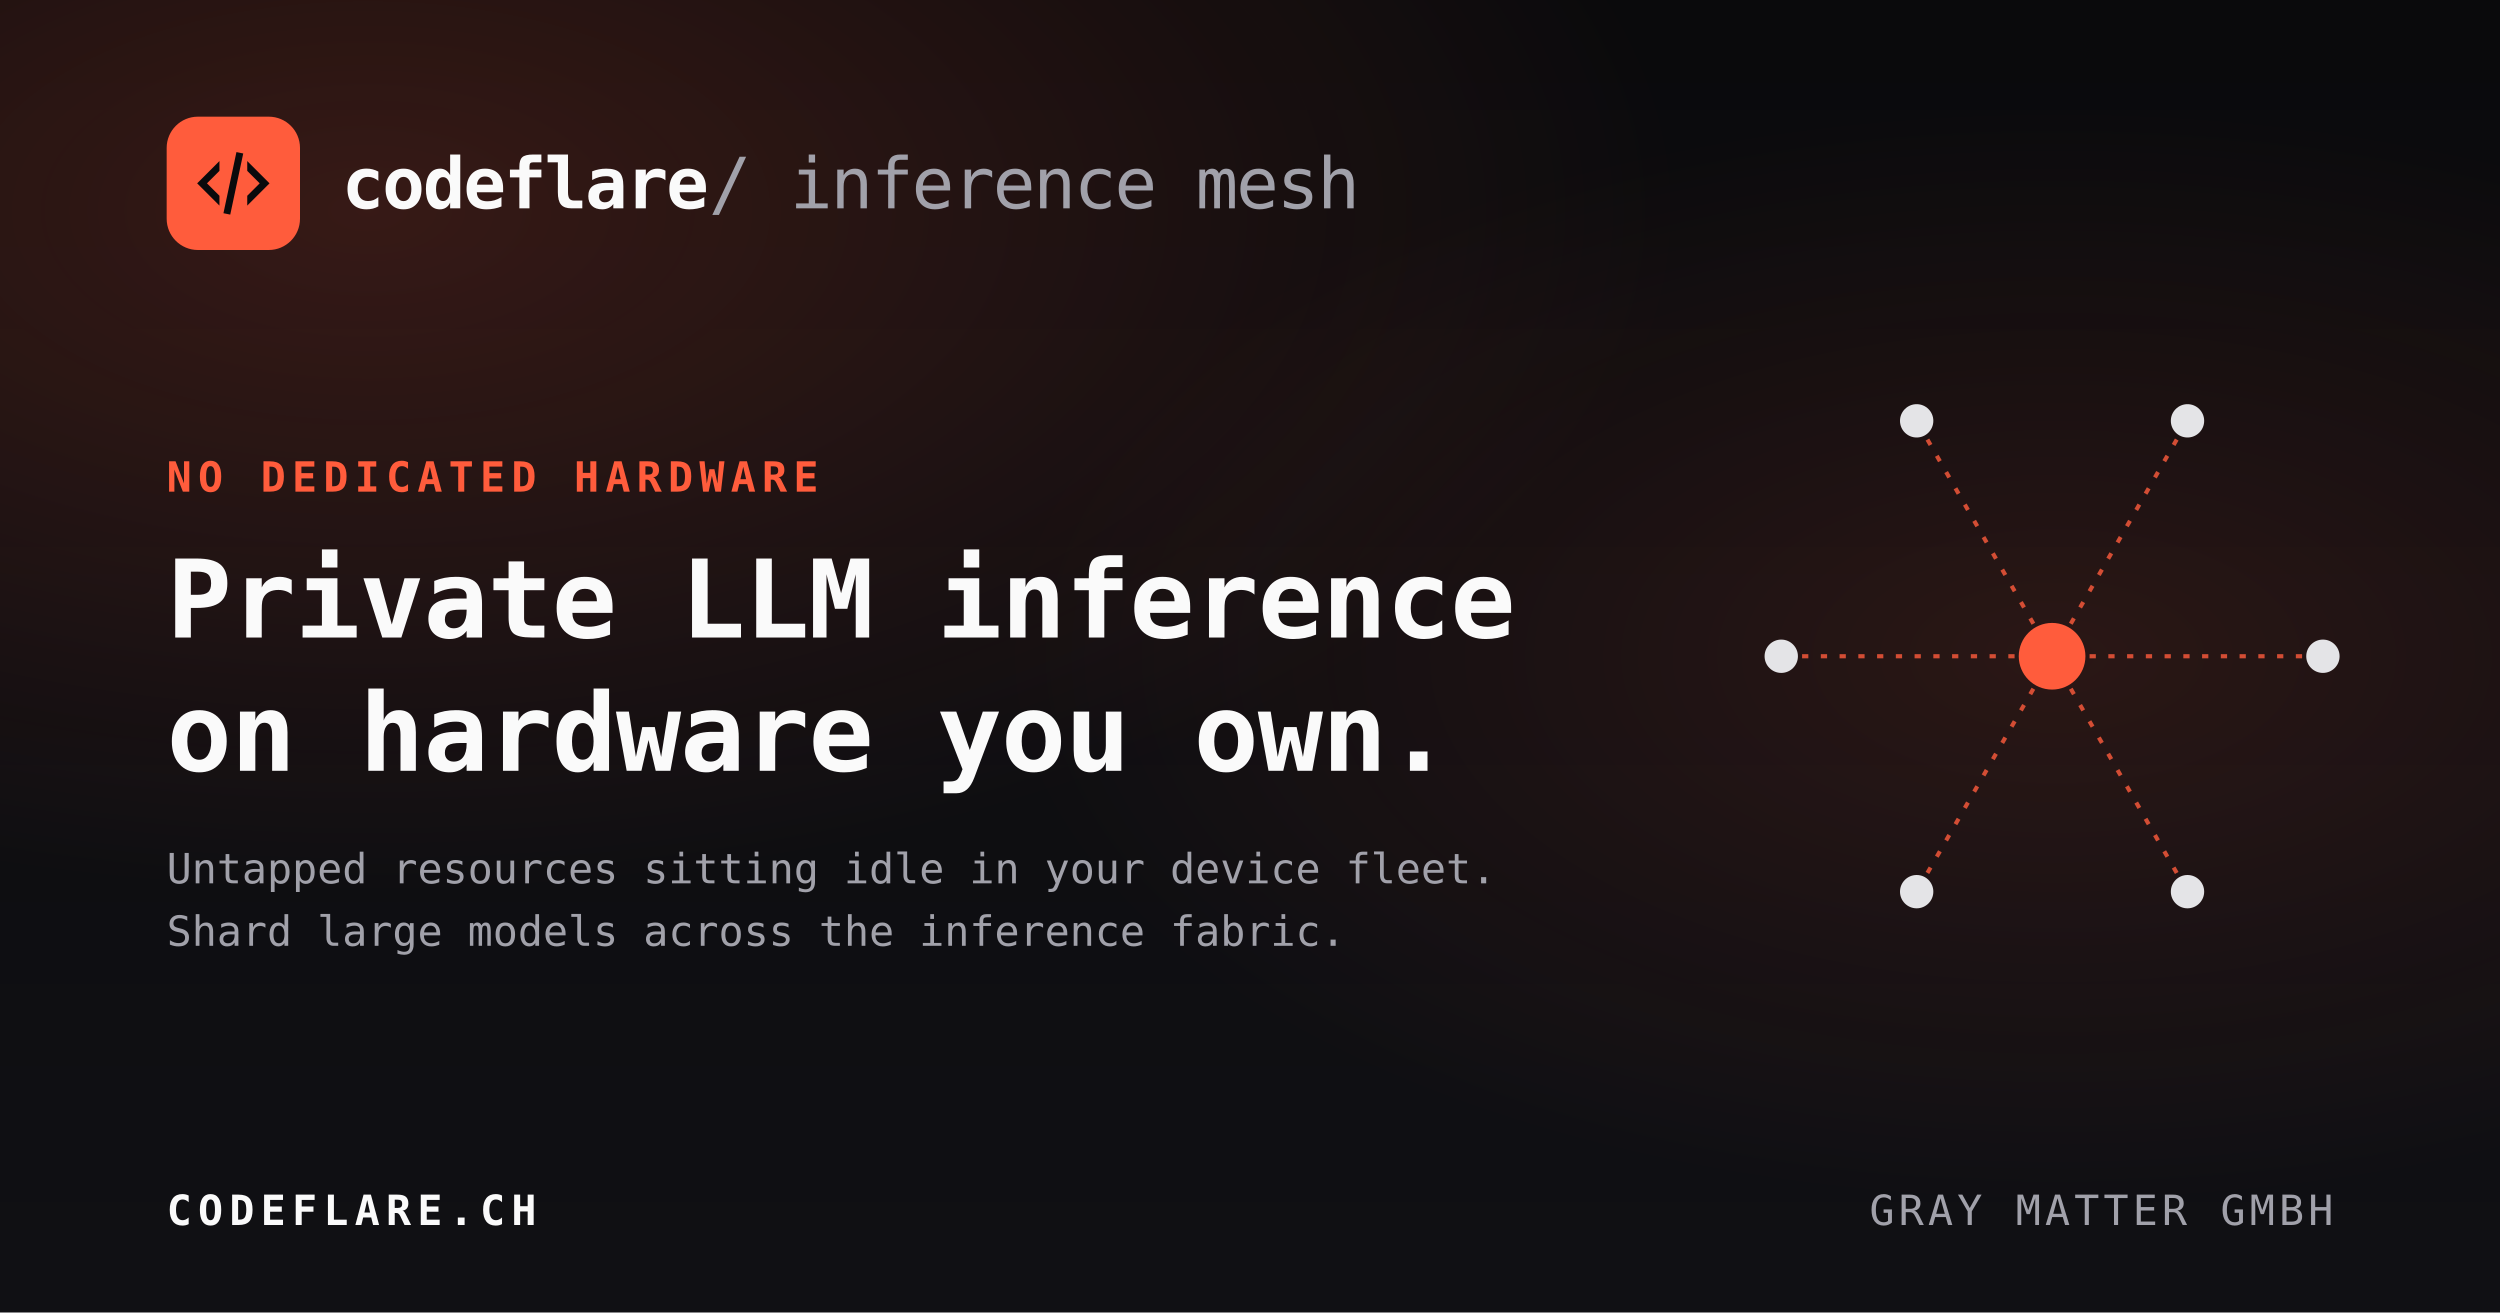
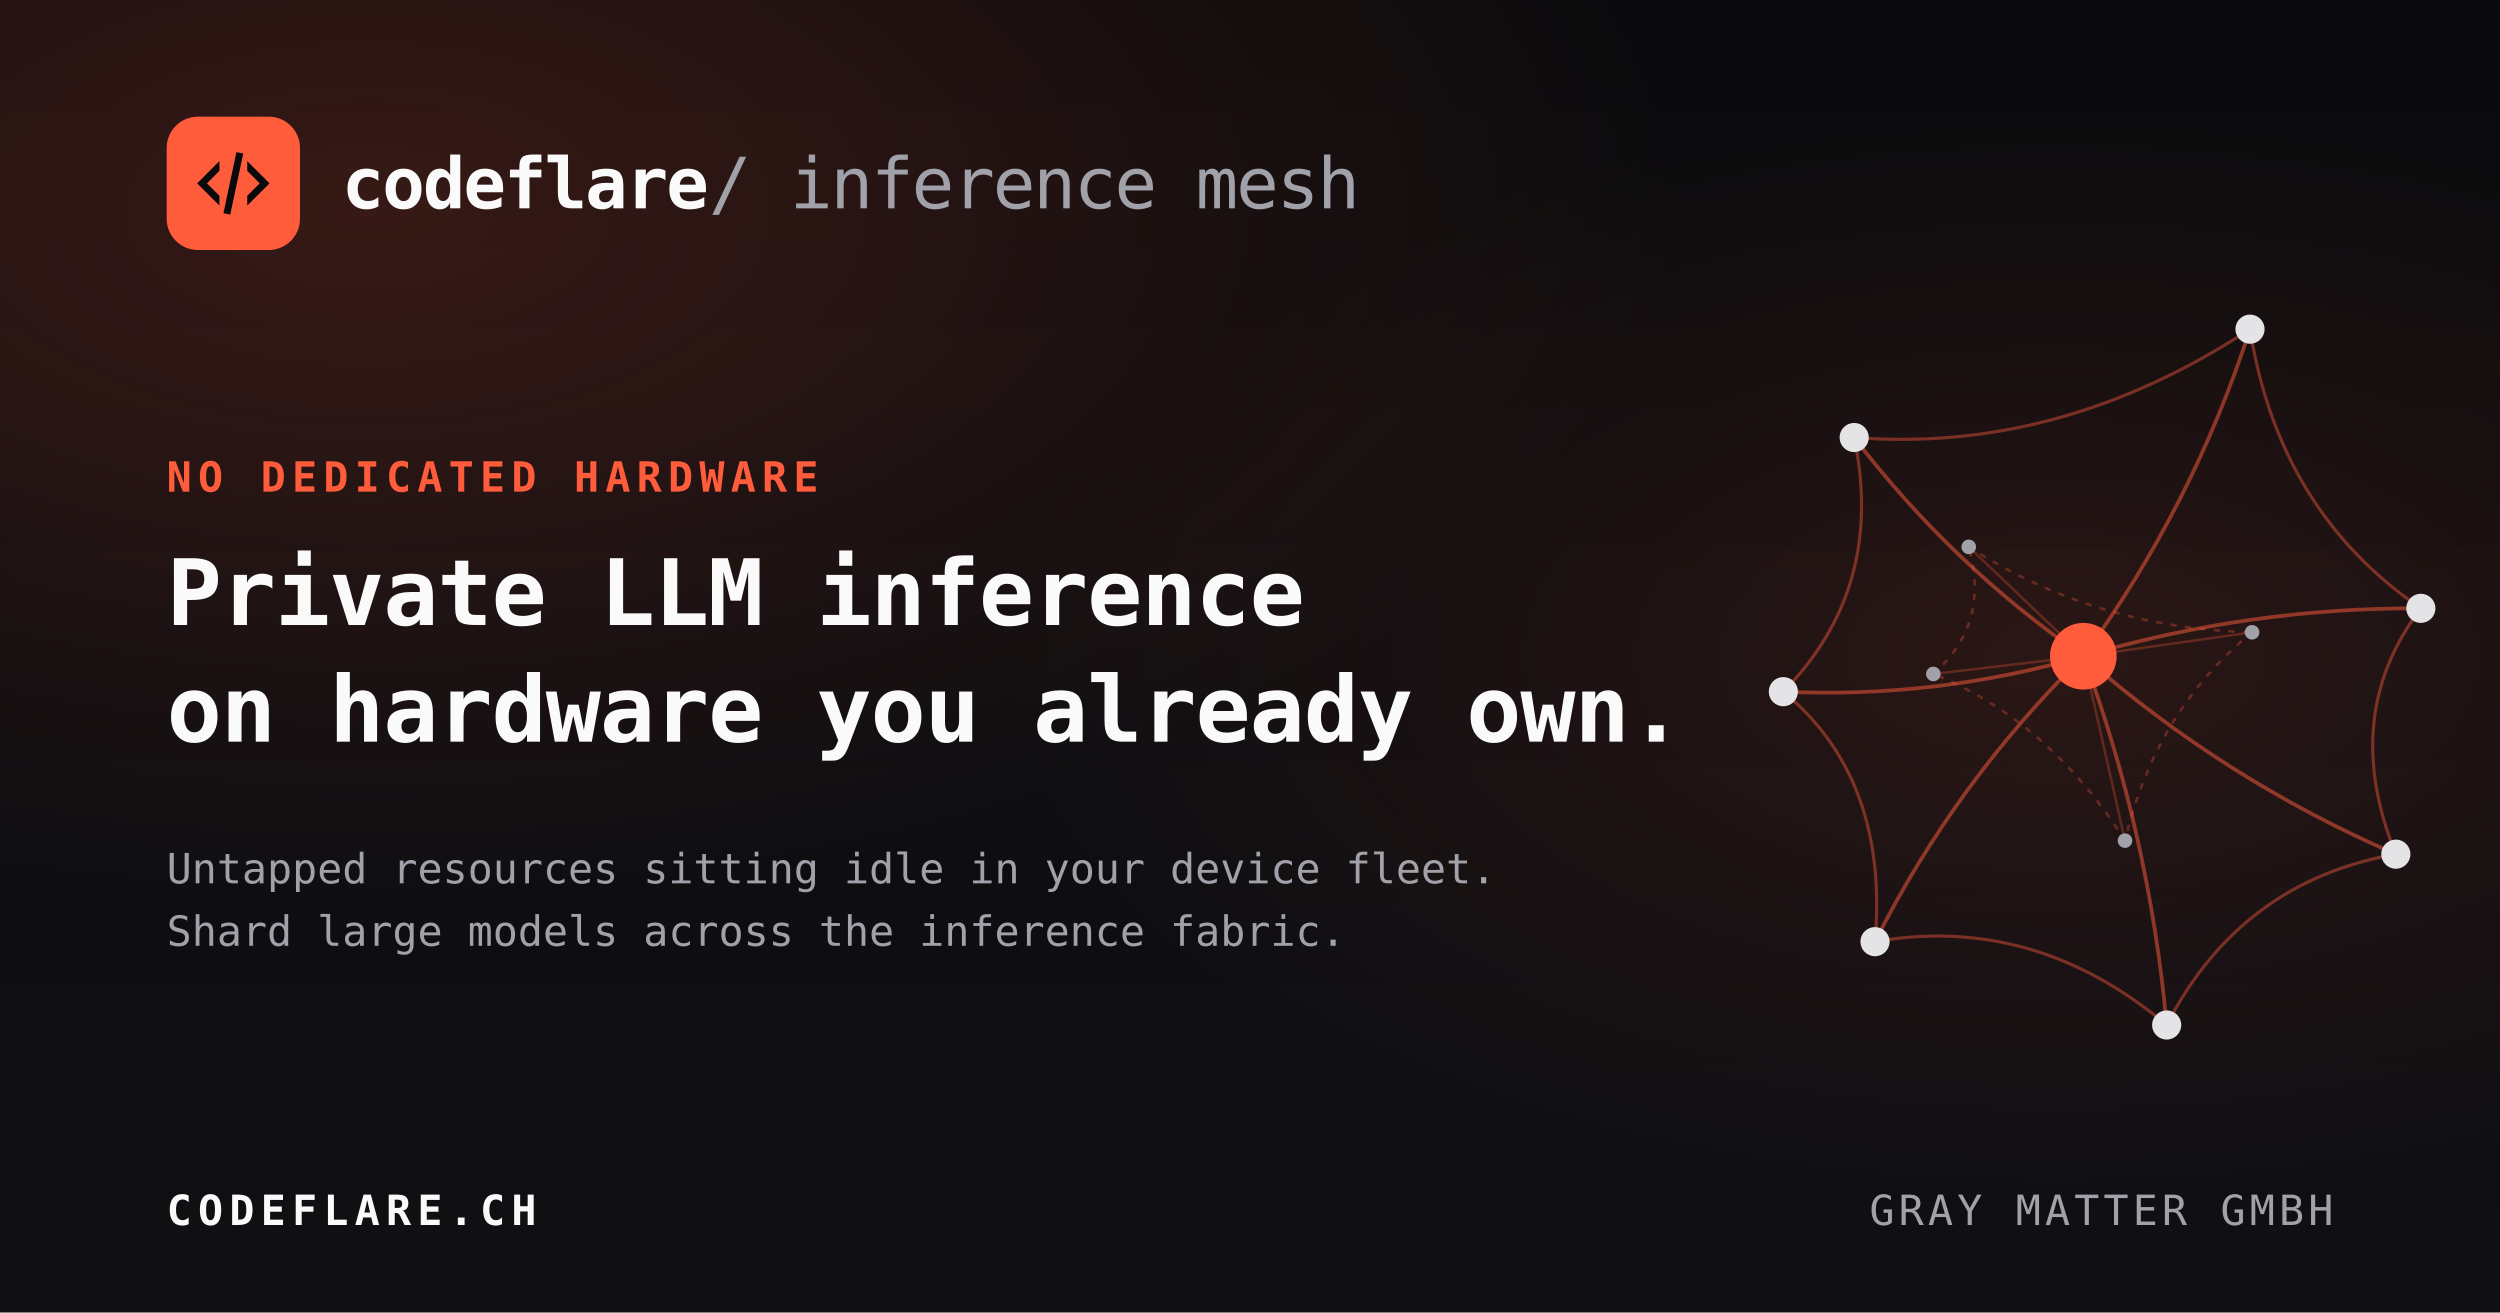
- <svg xmlns="http://www.w3.org/2000/svg" viewBox="0 0 1200 630" width="1200" height="630" role="img" aria-label="Codeflare Inference Mesh: private LLM inference on hardware you own.">
+ <svg xmlns="http://www.w3.org/2000/svg" viewBox="0 0 1200 630" width="1200" height="630" role="img" aria-label="Codeflare Inference Mesh: private LLM inference on hardware you already own.">
  <defs>
    <linearGradient id="bg" x1="0" y1="0" x2="0" y2="1">
      <stop offset="0" stop-color="#0a0a0c" />
      <stop offset="1" stop-color="#101014" />
    </linearGradient>
    <radialGradient id="glow" cx="0.15" cy="0.16" r="0.95">
      <stop offset="0" stop-color="#ff5c3c" stop-opacity="0.18" />
      <stop offset="0.55" stop-color="#ff5c3c" stop-opacity="0" />
    </radialGradient>
    <radialGradient id="mesh" cx="0.82" cy="0.5" r="0.42">
      <stop offset="0" stop-color="#ff5c3c" stop-opacity="0.12" />
      <stop offset="1" stop-color="#ff5c3c" stop-opacity="0" />
    </radialGradient>
  </defs>
  <rect width="1200" height="630" fill="url(#bg)" />
  <rect width="1200" height="630" fill="url(#glow)" />
  <rect width="1200" height="630" fill="url(#mesh)" />
-   <g stroke="#ff5c3c" stroke-opacity="0.8" stroke-width="2" stroke-dasharray="3 6" fill="none">
-     <path d="M985,315 L1115,315" />
-     <path d="M985,315 L1050,202" />
-     <path d="M985,315 L920,202" />
-     <path d="M985,315 L855,315" />
-     <path d="M985,315 L920,428" />
-     <path d="M985,315 L1050,428" />
+   <g stroke="#ff5c3c" fill="none" stroke-linecap="round">
+     <path d="M1000,315 Q936.7,271.2 890,210" stroke-opacity="0.5" stroke-width="1.8" />
+     <path d="M1000,315 Q1052.5,242.9 1080,158" stroke-opacity="0.5" stroke-width="1.8" />
+     <path d="M1000,315 Q1079.3,291.6 1162,292" stroke-opacity="0.5" stroke-width="1.8" />
+     <path d="M1000,315 Q1067.5,374.3 1150,410" stroke-opacity="0.5" stroke-width="1.8" />
+     <path d="M1000,315 Q1031.7,400.9 1040,492" stroke-opacity="0.5" stroke-width="1.8" />
+     <path d="M1000,315 Q938.7,375.2 900,452" stroke-opacity="0.5" stroke-width="1.8" />
+     <path d="M1000,315 Q929.4,335.4 856,332" stroke-opacity="0.5" stroke-width="1.8" />
+     <path d="M890,210 Q988.9,217.8 1080,158" stroke-opacity="0.42" stroke-width="1.5" />
+     <path d="M1080,158 Q1093.7,245.3 1162,292" stroke-opacity="0.42" stroke-width="1.5" />
+     <path d="M1162,292 Q1122.9,343.4 1150,410" stroke-opacity="0.42" stroke-width="1.5" />
+     <path d="M1150,410 Q1075.5,423.1 1040,492" stroke-opacity="0.42" stroke-width="1.5" />
+     <path d="M1040,492 Q976.4,438.6 900,452" stroke-opacity="0.42" stroke-width="1.5" />
+     <path d="M900,452 Q906.8,373.9 856,332" stroke-opacity="0.42" stroke-width="1.5" />
+     <path d="M856,332 Q905.1,282.1 890,210" stroke-opacity="0.42" stroke-width="1.5" />
+     <path d="M945,262.5 Q1005.5,301.5 1081,303.5" stroke-opacity="0.3" stroke-width="1.3" stroke-dasharray="2 5" />
+     <path d="M1081,303.5 Q1034.6,341.4 1020,403.5" stroke-opacity="0.3" stroke-width="1.3" stroke-dasharray="2 5" />
+     <path d="M1020,403.5 Q983.4,345.9 928,323.5" stroke-opacity="0.3" stroke-width="1.3" stroke-dasharray="2 5" />
+     <path d="M928,323.5 Q955.4,299.5 945,262.5" stroke-opacity="0.3" stroke-width="1.3" stroke-dasharray="2 5" />
+     <path d="M1000,315 Q972.5,288.8 945,262.5" stroke-opacity="0.28" stroke-width="1.2" />
+     <path d="M1000,315 Q1040.5,309.3 1081,303.5" stroke-opacity="0.28" stroke-width="1.2" />
+     <path d="M1000,315 Q1010,359.3 1020,403.5" stroke-opacity="0.28" stroke-width="1.2" />
+     <path d="M1000,315 Q964,319.3 928,323.5" stroke-opacity="0.28" stroke-width="1.2" />
  </g>
-   <circle cx="1115" cy="315" r="8" fill="#e4e4e7" />
-   <circle cx="1050" cy="202" r="8" fill="#e4e4e7" />
-   <circle cx="920" cy="202" r="8" fill="#e4e4e7" />
-   <circle cx="855" cy="315" r="8" fill="#e4e4e7" />
-   <circle cx="920" cy="428" r="8" fill="#e4e4e7" />
-   <circle cx="1050" cy="428" r="8" fill="#e4e4e7" />
-   <circle cx="985" cy="315" r="16" fill="#ff5c3c" />
+   <circle cx="890" cy="210" r="7" fill="#e4e4e7" />
+   <circle cx="1080" cy="158" r="7" fill="#e4e4e7" />
+   <circle cx="1162" cy="292" r="7" fill="#e4e4e7" />
+   <circle cx="1150" cy="410" r="7" fill="#e4e4e7" />
+   <circle cx="1040" cy="492" r="7" fill="#e4e4e7" />
+   <circle cx="900" cy="452" r="7" fill="#e4e4e7" />
+   <circle cx="856" cy="332" r="7" fill="#e4e4e7" />
+   <circle cx="945" cy="262.5" r="3.5" fill="#a1a1aa" />
+   <circle cx="1081" cy="303.5" r="3.5" fill="#a1a1aa" />
+   <circle cx="1020" cy="403.5" r="3.5" fill="#a1a1aa" />
+   <circle cx="928" cy="323.5" r="3.5" fill="#a1a1aa" />
+   <circle cx="1000" cy="315" r="16" fill="#ff5c3c" />
  <rect x="80" y="56" width="64" height="64" rx="15" fill="#ff5c3c" />
  <g transform="translate(92,68) scale(1.667)">
    <path d="M12.89,3L14.85,3.4L11.11,21L9.15,20.6L12.89,3M19.59,12L16,8.41V5.58L22.42,12L16,18.41V15.58L19.59,12M1.58,12L8,5.58V8.41L4.41,12L8,15.58V18.41L1.58,12Z" fill="#0a0a0c" />
  </g>
  <text x="164" y="100" font-family="JetBrains Mono, monospace" font-size="34" font-weight="700" fill="#fafafa" letter-spacing="-1">codeflare<tspan fill="#a1a1aa" font-weight="400"> / inference mesh</tspan>
  </text>
  <text x="80" y="236" font-family="JetBrains Mono, monospace" font-size="20" font-weight="600" fill="#ff5c3c" letter-spacing="3">NO DEDICATED HARDWARE</text>
-   <text x="80" y="306" font-family="JetBrains Mono, monospace" font-size="52" font-weight="700" fill="#fafafa" letter-spacing="-0.5">Private LLM inference</text>
-   <text x="80" y="370" font-family="JetBrains Mono, monospace" font-size="52" font-weight="700" fill="#fafafa" letter-spacing="-0.5">on hardware you own.</text>
+   <text x="80" y="300" font-family="JetBrains Mono, monospace" font-size="44" font-weight="700" fill="#fafafa" letter-spacing="-0.5">Private LLM inference</text>
+   <text x="80" y="356" font-family="JetBrains Mono, monospace" font-size="44" font-weight="700" fill="#fafafa" letter-spacing="-0.5">on hardware you already own.</text>
  <text x="80" y="424" font-family="JetBrains Mono, monospace" font-size="20" font-weight="400" fill="#a1a1aa" letter-spacing="0">Untapped resources sitting idle in your device fleet.</text>
  <text x="80" y="454" font-family="JetBrains Mono, monospace" font-size="20" font-weight="400" fill="#a1a1aa" letter-spacing="0">Shard large models across the inference fabric.</text>
  <text x="80" y="588" font-family="JetBrains Mono, monospace" font-size="20" font-weight="600" fill="#fafafa" letter-spacing="3">CODEFLARE.CH</text>
  <text x="1120" y="588" text-anchor="end" font-family="JetBrains Mono, monospace" font-size="20" font-weight="400" fill="#a1a1aa" letter-spacing="2">GRAY MATTER GMBH</text>
</svg>
